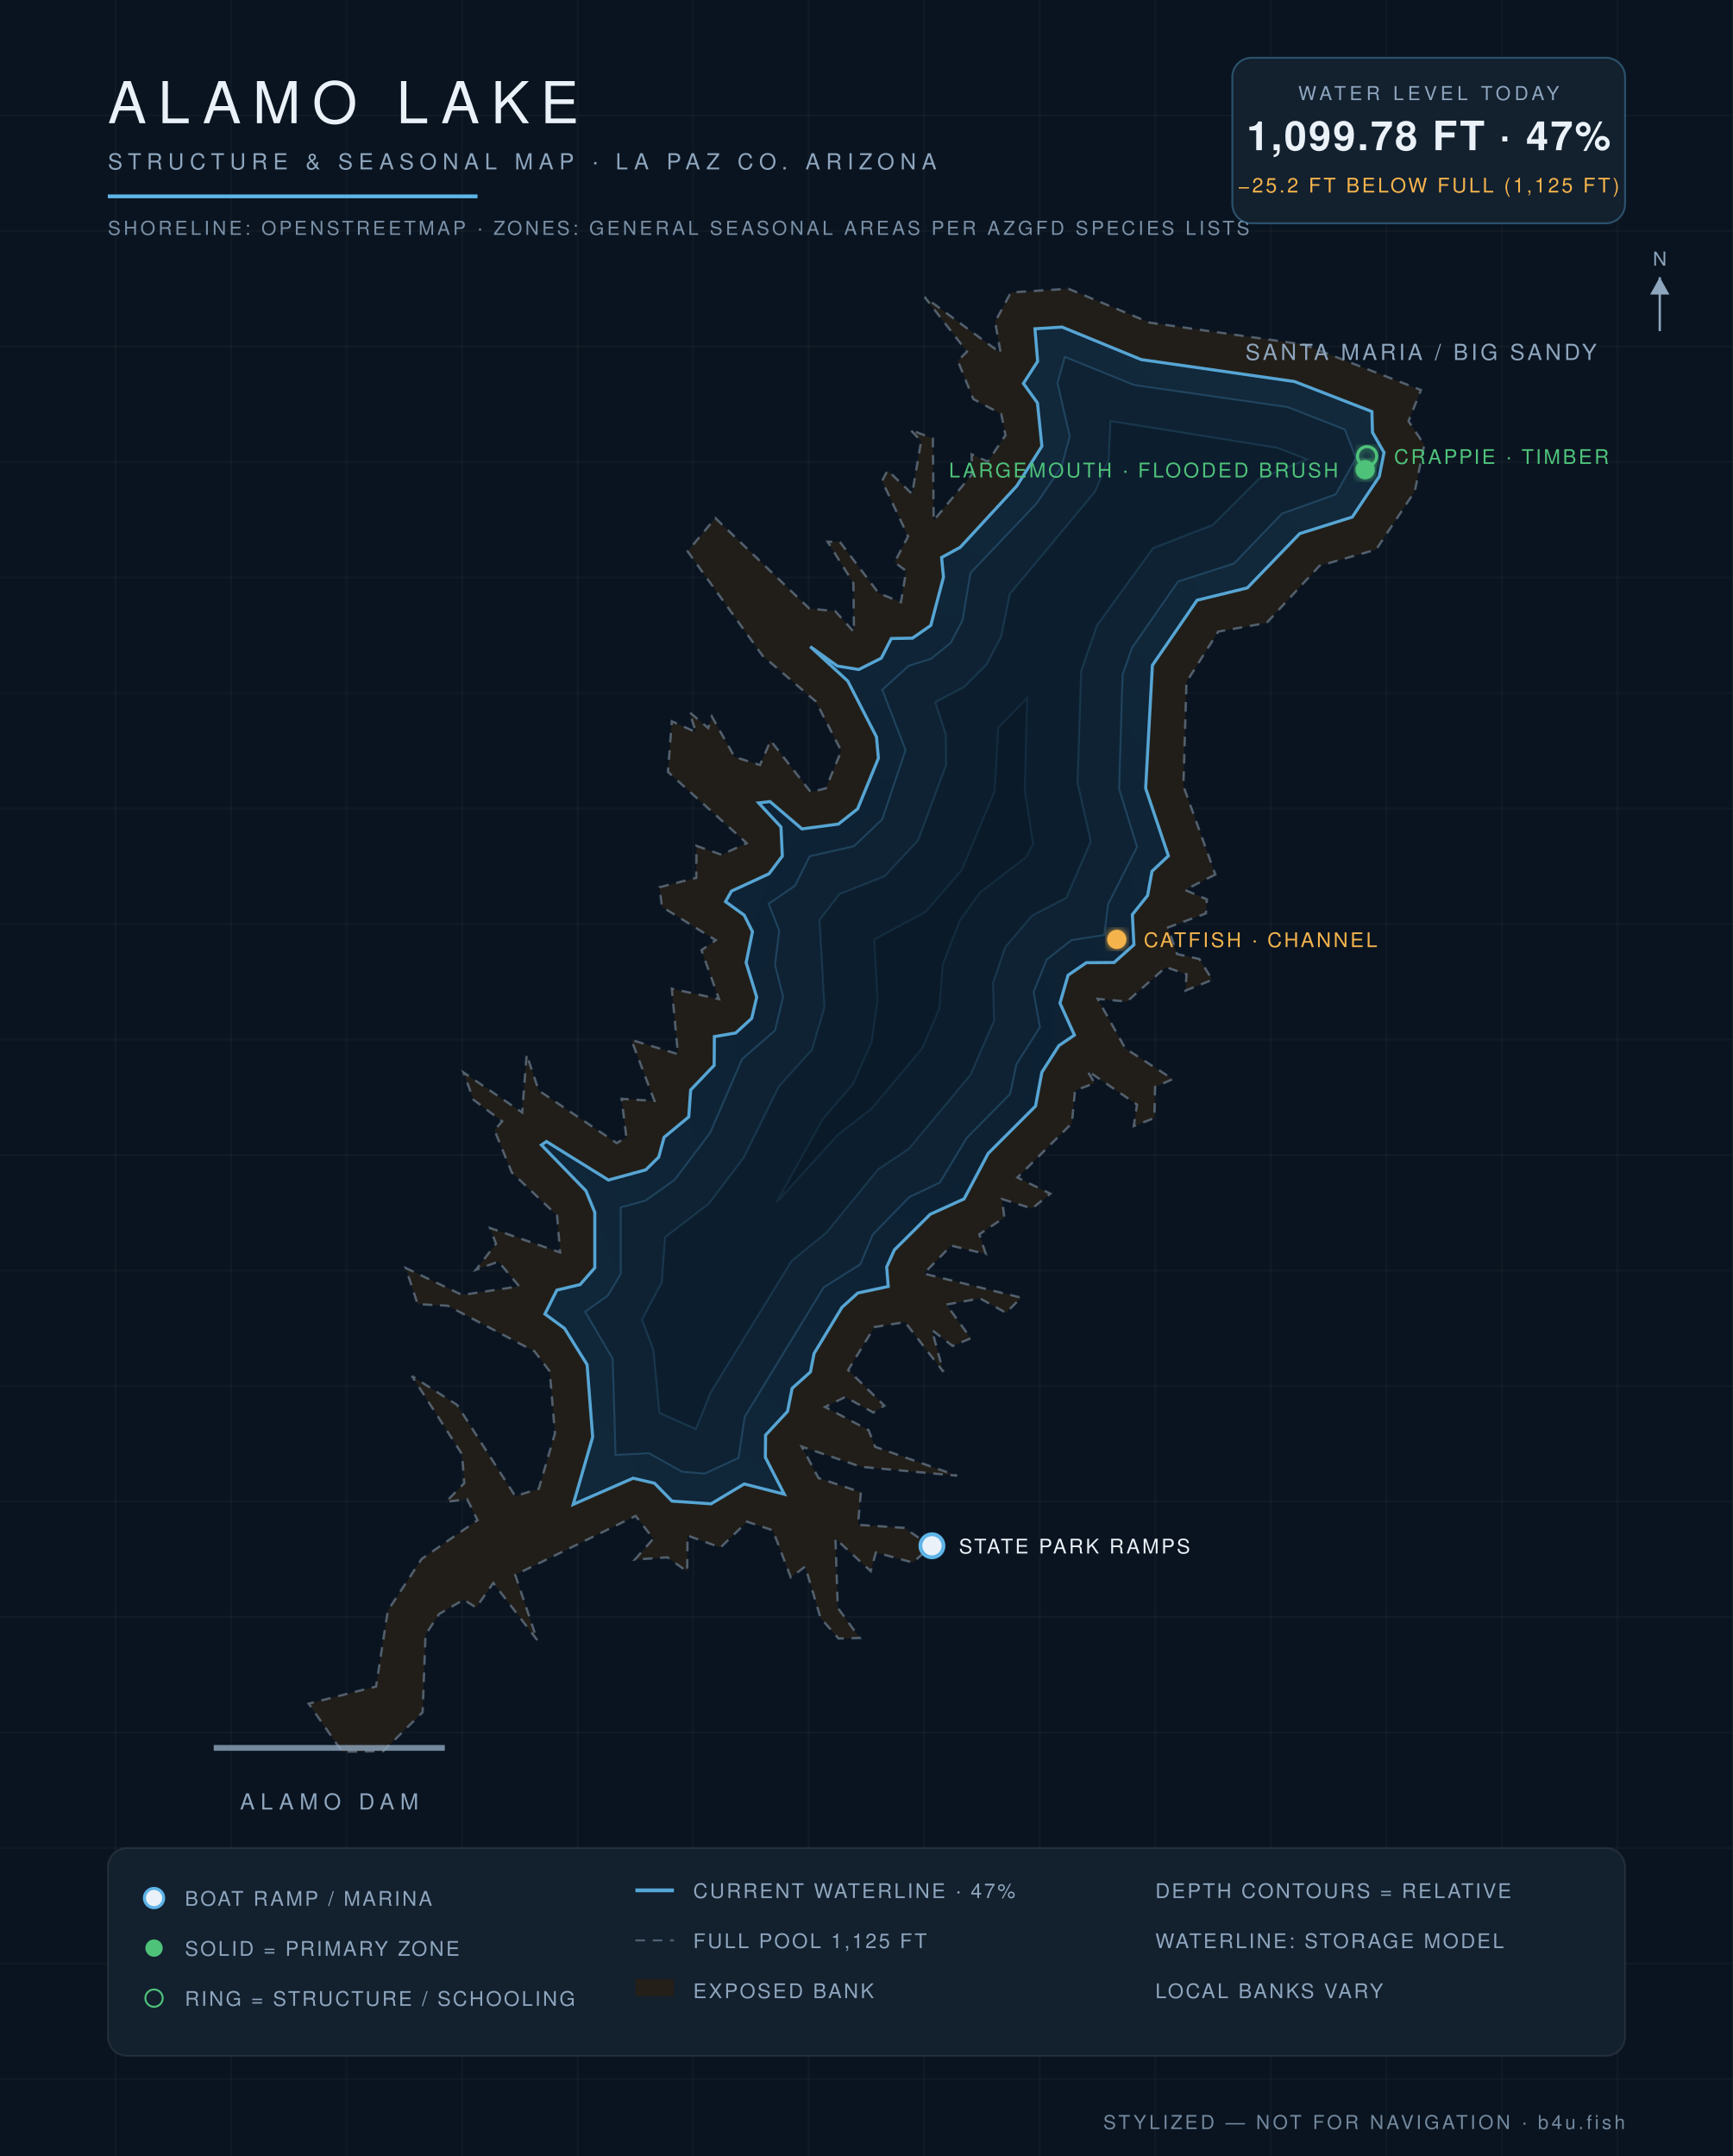
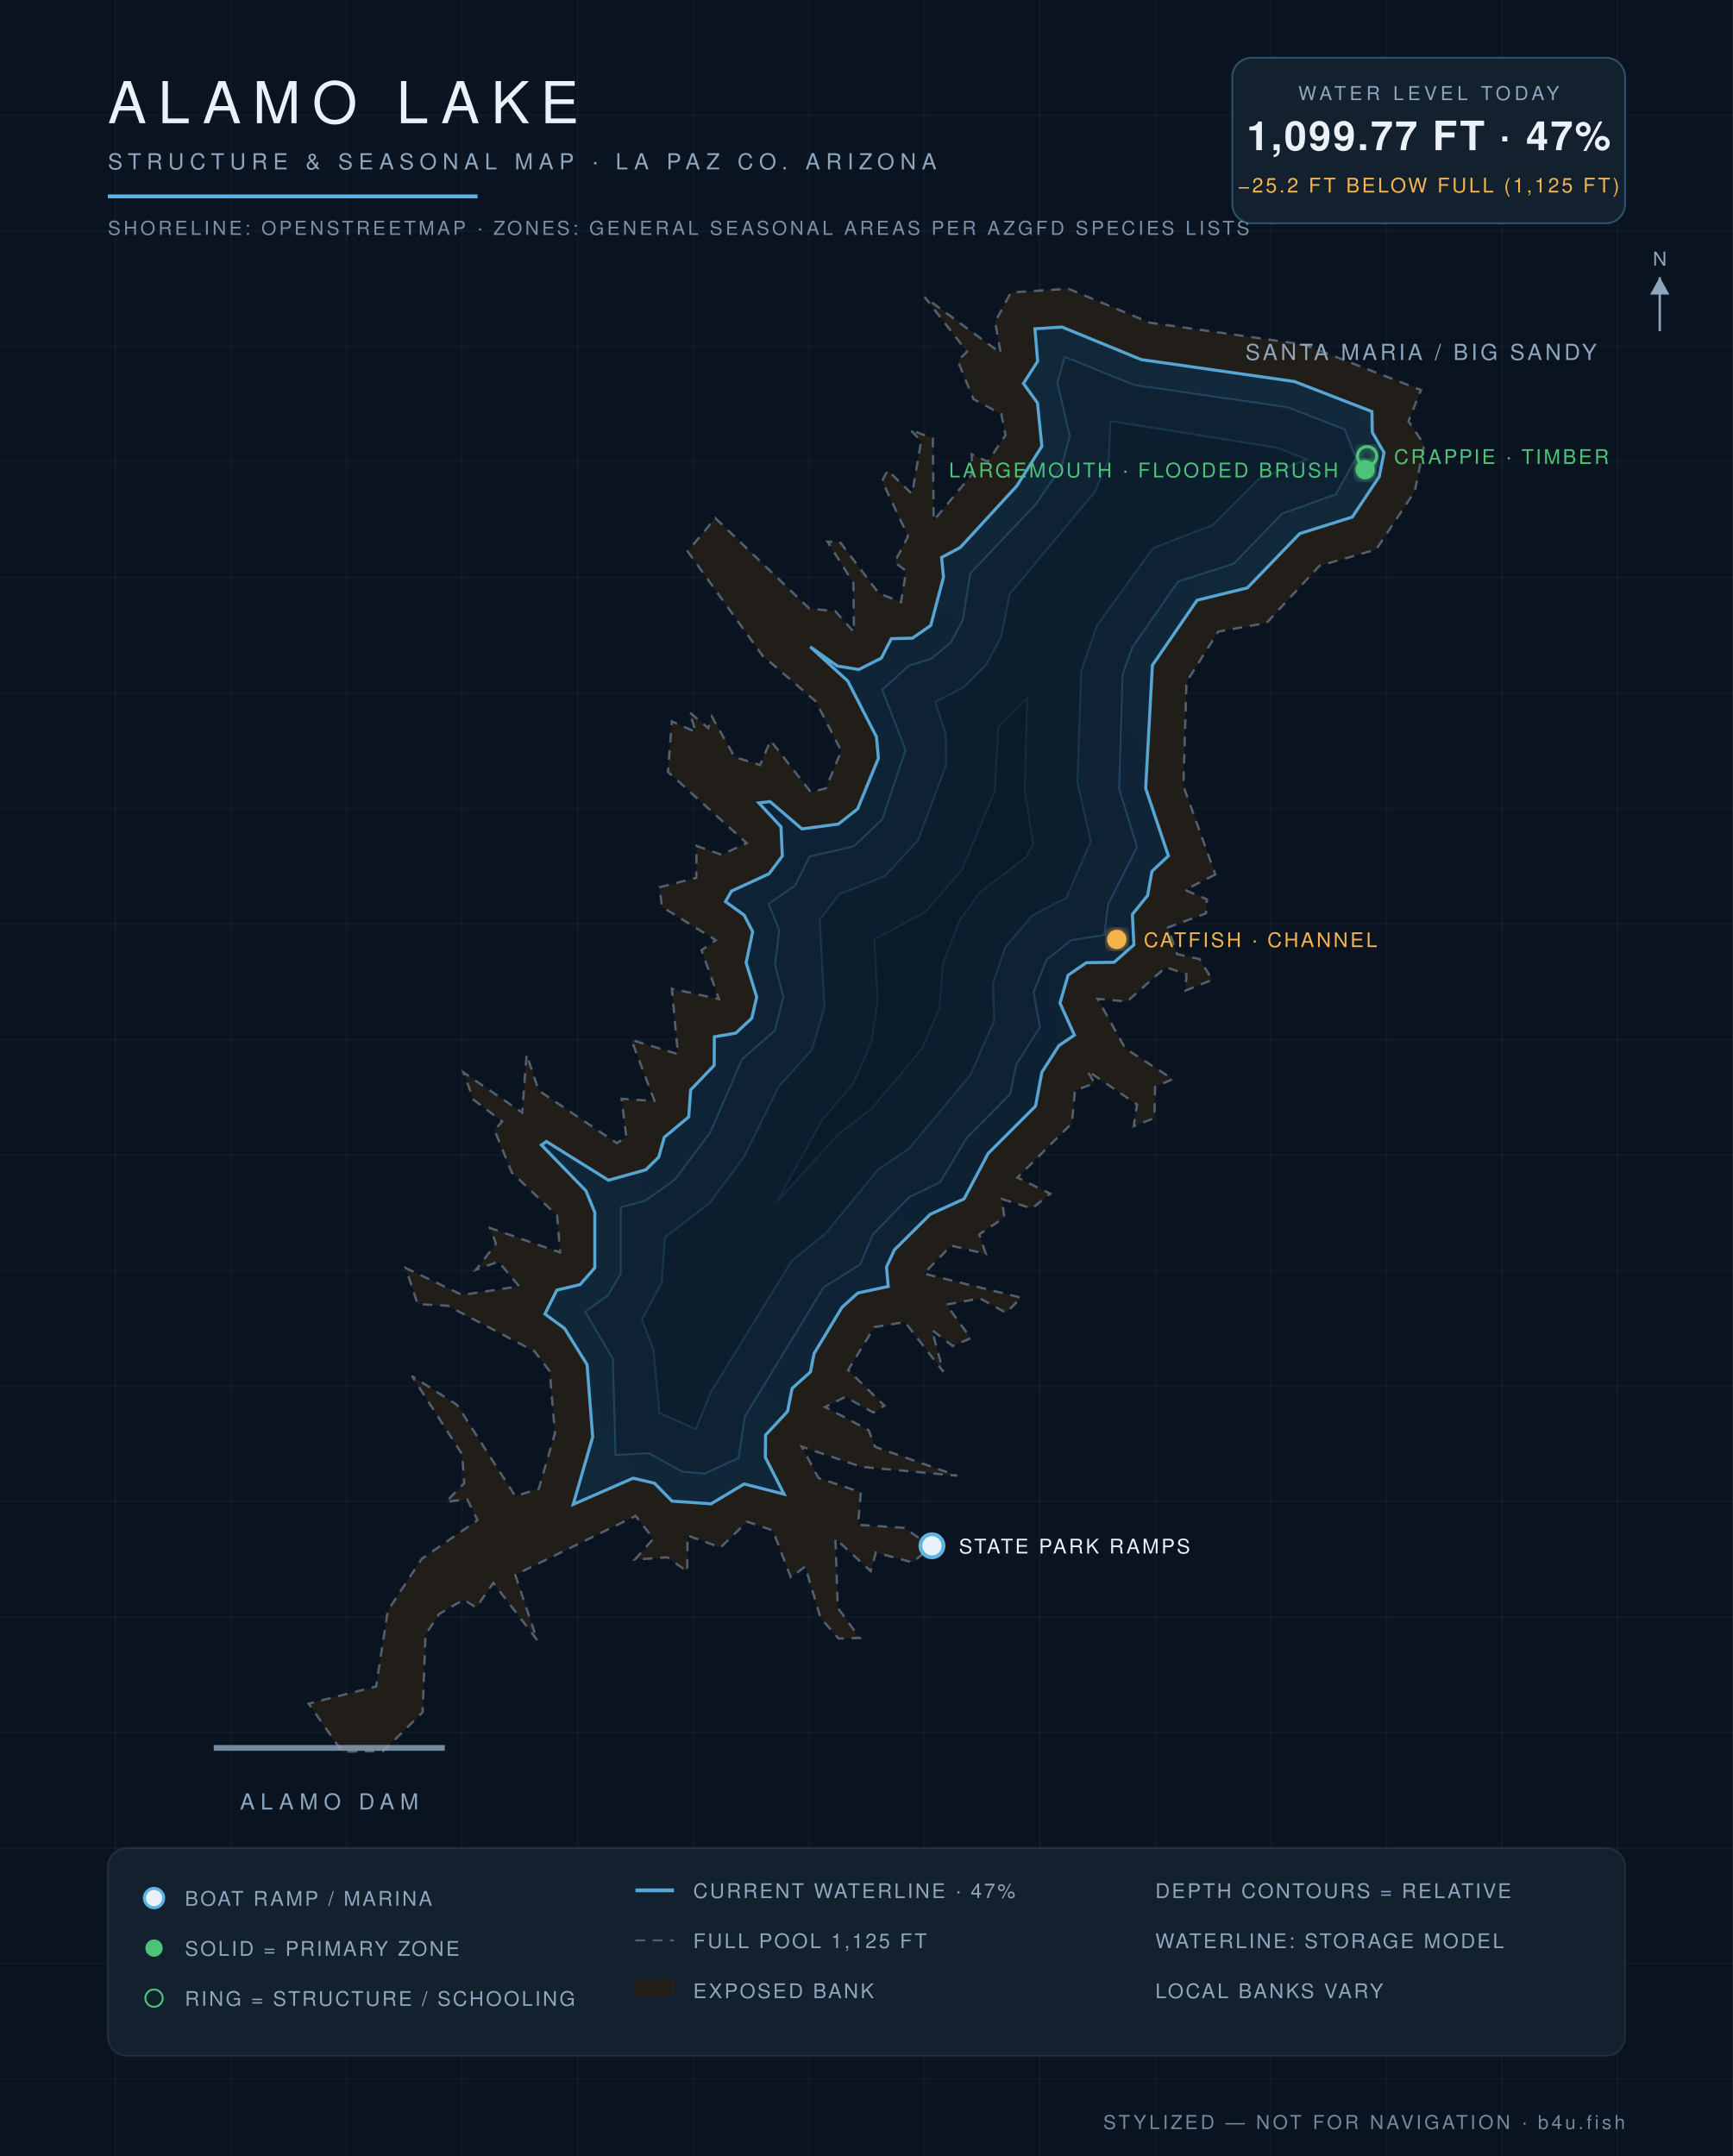
<svg xmlns="http://www.w3.org/2000/svg" viewBox="0 0 900 1120" font-family="Helvetica,Arial,sans-serif">
  <defs>
    <radialGradient id="wg" cx="45%" cy="60%" r="80%">
      <stop offset="0%" stop-color="#0c1f31" />
      <stop offset="55%" stop-color="#102639" />
      <stop offset="100%" stop-color="#13293c" />
    </radialGradient>
    <filter id="glow">
      <feGaussianBlur stdDeviation="2.2" result="b" />
      <feMerge>
        <feMergeNode in="b" />
        <feMergeNode in="SourceGraphic" />
      </feMerge>
    </filter>
  </defs>
  <rect width="900" height="1120" fill="#0a1420" />
  <g stroke="#ffffff" stroke-opacity="0.025">
    <line x1="60" y1="0" x2="60" y2="1120" />
    <line x1="120" y1="0" x2="120" y2="1120" />
    <line x1="180" y1="0" x2="180" y2="1120" />
    <line x1="240" y1="0" x2="240" y2="1120" />
    <line x1="300" y1="0" x2="300" y2="1120" />
    <line x1="360" y1="0" x2="360" y2="1120" />
    <line x1="420" y1="0" x2="420" y2="1120" />
    <line x1="480" y1="0" x2="480" y2="1120" />
    <line x1="540" y1="0" x2="540" y2="1120" />
    <line x1="600" y1="0" x2="600" y2="1120" />
    <line x1="660" y1="0" x2="660" y2="1120" />
    <line x1="720" y1="0" x2="720" y2="1120" />
    <line x1="780" y1="0" x2="780" y2="1120" />
    <line x1="840" y1="0" x2="840" y2="1120" />
    <line x1="0" y1="60" x2="900" y2="60" />
    <line x1="0" y1="120" x2="900" y2="120" />
    <line x1="0" y1="180" x2="900" y2="180" />
    <line x1="0" y1="240" x2="900" y2="240" />
    <line x1="0" y1="300" x2="900" y2="300" />
    <line x1="0" y1="360" x2="900" y2="360" />
    <line x1="0" y1="420" x2="900" y2="420" />
    <line x1="0" y1="480" x2="900" y2="480" />
    <line x1="0" y1="540" x2="900" y2="540" />
    <line x1="0" y1="600" x2="900" y2="600" />
    <line x1="0" y1="660" x2="900" y2="660" />
    <line x1="0" y1="720" x2="900" y2="720" />
    <line x1="0" y1="780" x2="900" y2="780" />
    <line x1="0" y1="840" x2="900" y2="840" />
    <line x1="0" y1="900" x2="900" y2="900" />
    <line x1="0" y1="960" x2="900" y2="960" />
    <line x1="0" y1="1020" x2="900" y2="1020" />
    <line x1="0" y1="1080" x2="900" y2="1080" />
  </g>
  <path d="M 631.2,454.3 L 615.4,462.3 L 626.8,467.2 L 626.3,474.5 L 606.6,481.8 L 611.3,495.6 L 622.9,498.2 L 629.6,509.0 L 615.7,514.6 L 616.2,506.1 L 605.5,502.4 L 585.3,520.3 L 570.1,518.9 L 584.4,544.6 L 609.1,560.6 L 599.9,564.6 L 599.5,580.8 L 588.8,585.0 L 590.5,573.8 L 564.7,556.2 L 568.5,562.7 L 558.3,566.5 L 556.7,583.5 L 528.4,611.7 L 545.5,620.1 L 536.0,627.8 L 520.4,622.9 L 521.6,632.5 L 508.6,641.2 L 512.0,651.4 L 494.0,647.1 L 479.8,661.6 L 530.3,674.1 L 522.5,682.0 L 509.0,674.5 L 491.5,677.7 L 504.2,695.2 L 494.7,699.2 L 484.0,690.9 L 489.9,712.6 L 470.0,686.8 L 454.1,689.4 L 440.5,711.7 L 459.3,730.2 L 453.6,733.8 L 439.0,725.7 L 428.5,730.9 L 451.1,742.9 L 454.5,751.6 L 497.1,766.6 L 447.3,762.0 L 416.4,751.5 L 425.1,767.8 L 447.1,775.2 L 445.6,792.1 L 469.7,793.7 L 483.6,803.3 L 474.1,811.7 L 454.9,806.5 L 452.2,816.2 L 433.9,799.3 L 435.1,835.2 L 446.5,850.9 L 435.5,851.2 L 426.1,840.4 L 418.2,813.8 L 410.7,819.4 L 401.4,795.0 L 388.0,790.5 L 374.2,803.9 L 357.1,797.7 L 356.9,816.4 L 346.6,809.0 L 329.7,810.2 L 339.3,799.3 L 330.1,787.5 L 267.6,818.1 L 279.0,852.0 L 256.2,822.3 L 247.3,835.1 L 240.8,831.0 L 228.0,838.5 L 221.0,849.2 L 219.5,889.5 L 199.0,909.7 L 177.7,910.0 L 160.3,885.0 L 195.3,876.1 L 201.4,836.7 L 219.0,809.8 L 248.0,789.7 L 242.6,778.8 L 231.6,780.2 L 241.1,770.5 L 240.0,755.5 L 213.9,714.8 L 237.4,729.8 L 267.6,777.2 L 279.8,773.4 L 288.2,744.6 L 285.5,712.4 L 277.6,702.0 L 232.5,678.3 L 216.9,677.5 L 210.7,658.7 L 240.0,672.7 L 269.6,668.2 L 258.9,655.4 L 247.2,659.6 L 257.6,646.1 L 254.5,637.9 L 290.9,650.6 L 289.3,631.4 L 265.8,609.1 L 256.8,587.1 L 260.8,582.5 L 245.9,571.3 L 240.7,557.1 L 271.2,577.9 L 273.5,547.8 L 279.8,566.5 L 320.3,593.8 L 325.3,590.8 L 322.8,570.8 L 339.9,571.9 L 327.9,540.2 L 352.1,547.6 L 348.9,513.6 L 373.4,519.0 L 364.3,493.6 L 371.7,488.4 L 343.8,471.1 L 342.5,460.9 L 361.6,456.0 L 361.7,439.4 L 374.7,444.0 L 387.8,438.0 L 346.9,401.0 L 348.9,374.7 L 361.4,380.3 L 358.1,370.0 L 367.8,378.2 L 369.7,372.2 L 381.5,393.2 L 394.7,397.4 L 400.2,384.7 L 421.1,411.5 L 428.9,409.5 L 436.9,390.1 L 423.7,364.4 L 396.0,340.6 L 357.1,286.4 L 371.5,269.1 L 420.3,316.1 L 433.8,317.5 L 443.5,328.3 L 443.2,302.9 L 429.8,281.4 L 436.2,281.5 L 456.3,308.1 L 467.9,312.8 L 470.6,296.6 L 464.6,292.1 L 471.6,278.6 L 458.1,249.8 L 461.0,244.3 L 473.7,256.6 L 478.4,229.1 L 472.7,223.2 L 484.5,227.8 L 484.9,270.4 L 504.9,246.3 L 504.6,236.0 L 513.0,239.8 L 522.2,226.1 L 520.0,215.1 L 505.5,207.3 L 497.4,187.4 L 502.2,182.7 L 480.2,154.3 L 519.7,183.4 L 516.8,167.2 L 525.0,151.9 L 554.9,150.0 L 597.1,167.6 L 677.3,179.0 L 738.0,202.6 L 731.5,218.8 L 739.7,231.0 L 734.8,255.2 L 714.7,285.5 L 685.3,293.9 L 657.8,323.6 L 632.7,328.1 L 616.2,354.3 L 614.6,408.3 L 631.2,454.3 Z" fill="#241f19" fill-opacity="0.9" stroke="#8ea6be" stroke-opacity="0.5" stroke-width="1.2" stroke-dasharray="5 4" />
-   <path d="M 297.7,781.5 L 307.8,746.5 L 304.9,708.9 L 293.2,690.1 L 283.0,682.6 L 289.2,670.2 L 301.3,667.3 L 308.9,658.6 L 308.9,629.8 L 304.3,618.6 L 281.2,594.8 L 283.8,593.0 L 316.0,613.0 L 335.4,607.7 L 342.1,601.1 L 344.9,590.8 L 357.7,580.2 L 358.7,566.2 L 370.9,553.4 L 371.0,538.5 L 382.1,536.6 L 390.4,529.0 L 393.0,518.0 L 387.5,500.1 L 390.8,484.0 L 386.5,475.4 L 376.8,468.4 L 379.9,462.9 L 399.4,453.9 L 406.3,444.7 L 405.6,429.6 L 394.0,417.1 L 399.9,416.4 L 416.5,430.6 L 435.4,428.1 L 445.4,420.2 L 456.2,393.9 L 455.2,382.8 L 440.3,353.8 L 420.8,335.9 L 434.9,346.0 L 446.0,347.8 L 457.7,341.9 L 462.9,331.7 L 473.9,331.5 L 483.4,324.9 L 490.0,299.8 L 489.0,289.6 L 498.7,284.3 L 528.1,252.4 L 541.1,231.8 L 538.8,209.3 L 531.5,199.2 L 538.9,187.7 L 537.5,170.8 L 551.6,169.9 L 592.7,186.8 L 672.3,198.2 L 712.5,213.8 L 712.8,224.6 L 718.8,235.1 L 716.3,247.6 L 702.3,268.6 L 675.0,277.2 L 647.8,305.4 L 621.7,311.8 L 598.5,345.6 L 595.0,409.5 L 606.8,444.6 L 598.3,452.6 L 596.0,465.2 L 588.1,475.1 L 588.9,490.8 L 578.6,500.0 L 564.2,500.1 L 554.7,506.6 L 550.5,521.1 L 558.0,537.7 L 549.9,543.2 L 541.1,557.0 L 537.8,574.6 L 513.2,599.2 L 500.7,622.8 L 483.1,630.8 L 464.5,649.3 L 460.5,658.2 L 461.3,668.3 L 445.5,671.7 L 437.3,679.1 L 422.8,703.1 L 420.9,712.7 L 411.4,721.2 L 409.0,733.2 L 397.6,745.5 L 397.5,757.1 L 407.3,776.2 L 386.5,770.9 L 369.3,781.2 L 349.0,779.8 L 339.9,770.5 L 328.8,767.9 L 297.7,781.5 Z" fill="url(#wg)" stroke="#5eb4e7" stroke-opacity="0.9" stroke-width="1.6" />
-   <path d="M 322.4,627.2 L 335.2,623.7 L 350.4,612.9 L 368.9,588.3 L 385.4,550.2 L 402.5,535.3 L 406.7,517.9 L 402.5,501.2 L 404.7,483.4 L 399.2,469.5 L 412.9,460.1 L 420.5,444.8 L 443.5,439.6 L 458.2,425.6 L 470.3,389.6 L 458.2,358.3 L 471.9,345.9 L 483.6,342.2 L 493.8,333.9 L 499.9,322.2 L 504.0,297.7 L 538.2,261.7 L 551.3,242.5 L 555.6,226.6 L 549.2,199.0 L 553.0,185.4 L 589.0,200.0 L 668.8,211.5 L 698.4,223.1 L 704.2,238.0 L 693.7,256.8 L 665.8,266.8 L 640.9,292.7 L 611.8,302.1 L 587.9,336.5 L 583.0,350.5 L 581.2,409.8 L 590.5,440.0 L 575.5,469.7 L 573.5,485.7 L 556.4,488.4 L 543.6,498.5 L 536.8,515.4 L 540.1,533.6 L 527.9,552.8 L 524.6,568.3 L 502.1,591.1 L 488.1,614.3 L 472.2,621.9 L 453.3,641.3 L 446.8,656.8 L 427.7,668.8 L 386.8,735.9 L 383.5,757.4 L 365.9,765.5 L 354.2,764.5 L 337.0,754.9 L 319.7,755.8 L 318.2,705.8 L 303.9,681.4 L 315.7,673.0 L 322.4,661.7 L 322.4,627.2 Z" fill="#0e2233" stroke="#5eb4e7" stroke-opacity="0.22" stroke-width="1" />
-   <path d="M 361.4,742.4 L 342.5,734.0 L 339.3,701.0 L 333.4,685.5 L 343.7,666.1 L 345.4,642.7 L 368.2,625.2 L 386.2,601.4 L 404.5,564.4 L 421.7,545.3 L 428.2,523.2 L 425.6,477.9 L 436.0,464.4 L 459.4,455.2 L 476.8,436.5 L 491.4,397.3 L 491.2,381.5 L 485.7,364.7 L 500.8,356.8 L 512.3,345.2 L 519.9,330.8 L 524.4,308.6 L 568.7,255.4 L 575.8,238.5 L 576.7,218.7 L 663.3,232.6 L 678.8,238.6 L 653.7,248.9 L 629.9,272.7 L 598.8,284.8 L 569.7,324.9 L 561.5,348.7 L 559.6,406.6 L 566.5,437.1 L 553.8,466.4 L 536.1,475.6 L 522.1,492.0 L 515.7,510.7 L 516.3,530.2 L 504.0,558.4 L 472.0,596.8 L 456.1,607.4 L 429.1,640.4 L 411.1,655.1 L 369.1,723.3 L 361.4,742.4 Z" fill="#0c1e2e" stroke="#5eb4e7" stroke-opacity="0.15" stroke-width="1" />
-   <path d="M 427.3,581.4 L 443.0,563.2 L 452.7,541.4 L 455.8,519.7 L 454.1,488.0 L 480.6,473.8 L 499.5,452.0 L 516.6,411.1 L 518.5,377.9 L 533.4,362.7 L 532.2,410.6 L 536.5,438.5 L 532.7,445.4 L 509.0,463.5 L 498.4,478.2 L 489.6,500.9 L 487.8,523.9 L 478.9,544.6 L 452.7,575.8 L 435.2,589.4 L 403.4,624.4 L 427.3,581.4 Z" fill="#0a1a29" stroke="#5eb4e7" stroke-opacity="0.1" stroke-width="1" />
+   <path d="M 297.7,781.5 L 307.8,746.5 L 304.9,708.9 L 293.2,690.1 L 283.0,682.6 L 289.2,670.2 L 301.3,667.3 L 308.9,658.6 L 308.9,629.8 L 304.3,618.6 L 281.2,594.8 L 283.8,593.0 L 316.0,613.1 L 335.4,607.7 L 342.1,601.1 L 345.0,590.8 L 357.7,580.2 L 358.7,566.2 L 370.9,553.4 L 371.0,538.6 L 382.1,536.7 L 390.4,529.0 L 393.0,518.0 L 387.5,500.1 L 390.9,484.0 L 386.5,475.4 L 376.8,468.4 L 379.9,462.9 L 399.4,453.9 L 406.3,444.7 L 405.6,429.5 L 394.1,417.1 L 399.9,416.4 L 416.5,430.6 L 435.4,428.1 L 445.4,420.2 L 456.2,393.9 L 455.2,382.8 L 440.3,353.8 L 420.8,336.0 L 434.9,346.0 L 446.0,347.8 L 457.7,341.9 L 462.9,331.8 L 473.9,331.5 L 483.4,324.9 L 490.0,299.8 L 489.0,289.6 L 498.7,284.4 L 528.1,252.4 L 541.1,231.8 L 538.8,209.3 L 531.5,199.2 L 538.9,187.7 L 537.5,170.8 L 551.6,169.9 L 592.7,186.8 L 672.3,198.2 L 712.5,213.8 L 712.7,224.6 L 718.8,235.1 L 716.3,247.6 L 702.3,268.6 L 675.0,277.2 L 647.8,305.4 L 621.7,311.8 L 598.5,345.6 L 595.0,409.5 L 606.8,444.6 L 598.3,452.6 L 596.0,465.2 L 588.1,475.0 L 588.9,490.8 L 578.6,499.9 L 564.2,500.1 L 554.7,506.6 L 550.5,521.1 L 558.0,537.7 L 549.9,543.2 L 541.1,557.0 L 537.8,574.6 L 513.2,599.2 L 500.7,622.8 L 483.1,630.8 L 464.5,649.3 L 460.4,658.2 L 461.3,668.3 L 445.5,671.7 L 437.3,679.1 L 422.8,703.1 L 420.9,712.7 L 411.4,721.2 L 409.0,733.2 L 397.6,745.5 L 397.5,757.1 L 407.2,776.2 L 386.5,770.9 L 369.3,781.2 L 349.0,779.8 L 339.9,770.5 L 328.8,767.9 L 297.7,781.5 Z" fill="url(#wg)" stroke="#5eb4e7" stroke-opacity="0.9" stroke-width="1.6" />
+   <path d="M 322.4,627.2 L 335.2,623.7 L 350.4,612.9 L 368.9,588.3 L 385.4,550.2 L 402.5,535.3 L 406.8,517.9 L 402.5,501.2 L 404.7,483.4 L 399.2,469.5 L 412.9,460.1 L 420.5,444.9 L 443.5,439.6 L 458.2,425.6 L 470.3,389.6 L 458.2,358.3 L 471.9,345.9 L 483.6,342.2 L 493.8,333.9 L 500.0,322.2 L 504.0,297.8 L 538.2,261.7 L 551.3,242.5 L 555.6,226.6 L 549.2,199.0 L 553.0,185.4 L 589.0,200.0 L 668.8,211.6 L 698.4,223.1 L 704.2,238.0 L 693.7,256.8 L 665.8,266.8 L 640.9,292.7 L 611.8,302.1 L 587.9,336.5 L 583.0,350.5 L 581.2,409.8 L 590.5,440.0 L 575.5,469.7 L 573.5,485.7 L 556.4,488.4 L 543.6,498.5 L 536.8,515.4 L 540.1,533.6 L 527.9,552.8 L 524.6,568.3 L 502.1,591.1 L 488.1,614.3 L 472.2,621.9 L 453.3,641.3 L 446.8,656.8 L 427.7,668.8 L 386.8,735.9 L 383.5,757.4 L 365.9,765.5 L 354.2,764.4 L 337.0,754.9 L 319.7,755.8 L 318.3,705.8 L 303.9,681.4 L 315.7,673.0 L 322.4,661.7 L 322.4,627.2 Z" fill="#0e2233" stroke="#5eb4e7" stroke-opacity="0.22" stroke-width="1" />
+   <path d="M 361.4,742.4 L 342.5,734.0 L 339.3,701.0 L 333.4,685.5 L 343.7,666.1 L 345.4,642.7 L 368.2,625.3 L 386.2,601.4 L 404.5,564.4 L 421.7,545.3 L 428.2,523.2 L 425.7,477.9 L 436.0,464.4 L 459.5,455.2 L 476.8,436.5 L 491.4,397.3 L 491.2,381.5 L 485.8,364.7 L 500.8,356.8 L 512.3,345.2 L 519.9,330.8 L 524.4,308.6 L 568.7,255.4 L 575.8,238.5 L 576.7,218.7 L 663.3,232.6 L 678.7,238.6 L 653.7,248.9 L 629.9,272.7 L 598.8,284.8 L 569.7,324.9 L 561.5,348.7 L 559.6,406.6 L 566.5,437.1 L 553.8,466.4 L 536.1,475.6 L 522.1,492.0 L 515.7,510.7 L 516.3,530.2 L 504.0,558.4 L 472.0,596.8 L 456.1,607.4 L 429.1,640.4 L 411.1,655.1 L 369.1,723.3 L 361.4,742.4 Z" fill="#0c1e2e" stroke="#5eb4e7" stroke-opacity="0.15" stroke-width="1" />
+   <path d="M 427.3,581.4 L 443.0,563.2 L 452.7,541.4 L 455.8,519.7 L 454.1,488.0 L 480.6,473.8 L 499.5,452.0 L 516.7,411.1 L 518.5,377.9 L 533.4,362.7 L 532.2,410.6 L 536.5,438.5 L 532.7,445.4 L 509.0,463.4 L 498.3,478.2 L 489.6,500.9 L 487.8,523.9 L 478.9,544.6 L 452.7,575.8 L 435.1,589.4 L 403.5,624.3 L 427.3,581.4 Z" fill="#0a1a29" stroke="#5eb4e7" stroke-opacity="0.1" stroke-width="1" />
  <text x="738" y="187" fill="#8ea6be" font-size="11.5" letter-spacing="1.6" text-anchor="middle">SANTA MARIA / BIG SANDY</text>
  <line x1="111" y1="908" x2="231" y2="908" stroke="#8ea6be" stroke-width="3" stroke-opacity="0.8" />
  <text x="171" y="940" fill="#8ea6be" font-size="11.5" letter-spacing="3" text-anchor="middle">ALAMO DAM</text>
  <circle cx="484" cy="803" r="6" fill="#eaf1f8" stroke="#5eb4e7" stroke-width="2" />
  <text x="498" y="807" fill="#eaf1f8" font-size="10.5" letter-spacing="1.2" text-anchor="start">STATE PARK RAMPS</text>
  <circle cx="709" cy="244" r="5" fill="#4fc27a" filter="url(#glow)" />
  <text x="695" y="248" fill="#4fc27a" font-size="10.5" letter-spacing="1.2" text-anchor="end">LARGEMOUTH · FLOODED BRUSH</text>
  <circle cx="710" cy="237" r="5" fill="none" stroke="#4fc27a" stroke-width="1.6" filter="url(#glow)" />
  <text x="724" y="241" fill="#4fc27a" font-size="10.5" letter-spacing="1.2" text-anchor="start">CRAPPIE · TIMBER</text>
  <circle cx="580" cy="488" r="5" fill="#f5b44c" filter="url(#glow)" />
  <text x="594" y="492" fill="#f5b44c" font-size="10.5" letter-spacing="1.2" text-anchor="start">CATFISH · CHANNEL</text>
  <text x="56" y="64" fill="#eaf1f8" font-size="30" letter-spacing="6" font-weight="300">ALAMO LAKE</text>
  <text x="56" y="88" fill="#8ea6be" font-size="11.5" letter-spacing="3">STRUCTURE &amp; SEASONAL MAP · LA PAZ CO. ARIZONA</text>
  <line x1="56" y1="102" x2="248" y2="102" stroke="#5eb4e7" stroke-width="2" />
  <text x="56" y="122" fill="#8ea6be" font-size="10" letter-spacing="1.5" opacity="0.85">SHORELINE: OPENSTREETMAP · ZONES: GENERAL SEASONAL AREAS PER AZGFD SPECIES LISTS</text>
  <g>
    <rect x="640" y="30" width="204" height="86" rx="10" fill="#13202e" stroke="#5eb4e7" stroke-opacity="0.35" />
    <text x="742" y="52" fill="#8ea6be" font-size="10" letter-spacing="2" text-anchor="middle">WATER LEVEL TODAY</text>
-     <text x="742" y="78" fill="#eaf1f8" font-size="21" letter-spacing="1" text-anchor="middle" font-weight="600">1,099.78 FT · 47%</text>
+     <text x="742" y="78" fill="#eaf1f8" font-size="21" letter-spacing="1" text-anchor="middle" font-weight="600">1,099.77 FT · 47%</text>
    <text x="742" y="100" fill="#f5b44c" font-size="10.5" letter-spacing="1.2" text-anchor="middle">−25.2 FT BELOW FULL (1,125 FT)</text>
  </g>
  <g font-size="10.5" letter-spacing="1.1">
    <rect x="56" y="960" width="788" height="108" rx="10" fill="#13202e" stroke="#ffffff" stroke-opacity="0.08" />
    <circle cx="80" cy="986" r="5" fill="#eaf1f8" stroke="#5eb4e7" stroke-width="1.6" />
    <text x="96" y="990" fill="#8ea6be">BOAT RAMP / MARINA</text>
    <circle cx="80" cy="1012" r="4.5" fill="#4fc27a" />
    <text x="96" y="1016" fill="#8ea6be">SOLID = PRIMARY ZONE</text>
    <circle cx="80" cy="1038" r="4.5" fill="none" stroke="#4fc27a" />
    <text x="96" y="1042" fill="#8ea6be">RING = STRUCTURE / SCHOOLING</text>
    <line x1="330" y1="982" x2="350" y2="982" stroke="#5eb4e7" stroke-opacity="0.9" stroke-width="2" />
    <text x="360" y="986" fill="#8ea6be">CURRENT WATERLINE · 47%</text>
    <line x1="330" y1="1008" x2="350" y2="1008" stroke="#8ea6be" stroke-opacity="0.5" stroke-dasharray="5 4" />
    <text x="360" y="1012" fill="#8ea6be">FULL POOL 1,125 FT</text>
    <rect x="330" y="1028" width="20" height="9" fill="#241f19" />
    <text x="360" y="1038" fill="#8ea6be">EXPOSED BANK</text>
    <text x="600" y="986" fill="#8ea6be">DEPTH CONTOURS = RELATIVE</text>
    <text x="600" y="1012" fill="#8ea6be">WATERLINE: STORAGE MODEL</text>
    <text x="600" y="1038" fill="#8ea6be">LOCAL BANKS VARY</text>
  </g>
  <text x="844" y="1106" fill="#8ea6be" font-size="10" letter-spacing="1.5" text-anchor="end" opacity="0.8">STYLIZED — NOT FOR NAVIGATION · b4u.fish</text>
  <g transform="translate(862,158)" stroke="#8ea6be" fill="#8ea6be">
    <line x1="0" y1="14" x2="0" y2="-14" stroke-width="1.2" />
    <path d="M 0,-14 l 5,9 h -10 z" stroke="none" />
    <text x="0" y="-20" font-size="10" text-anchor="middle" stroke="none">N</text>
  </g>
</svg>
